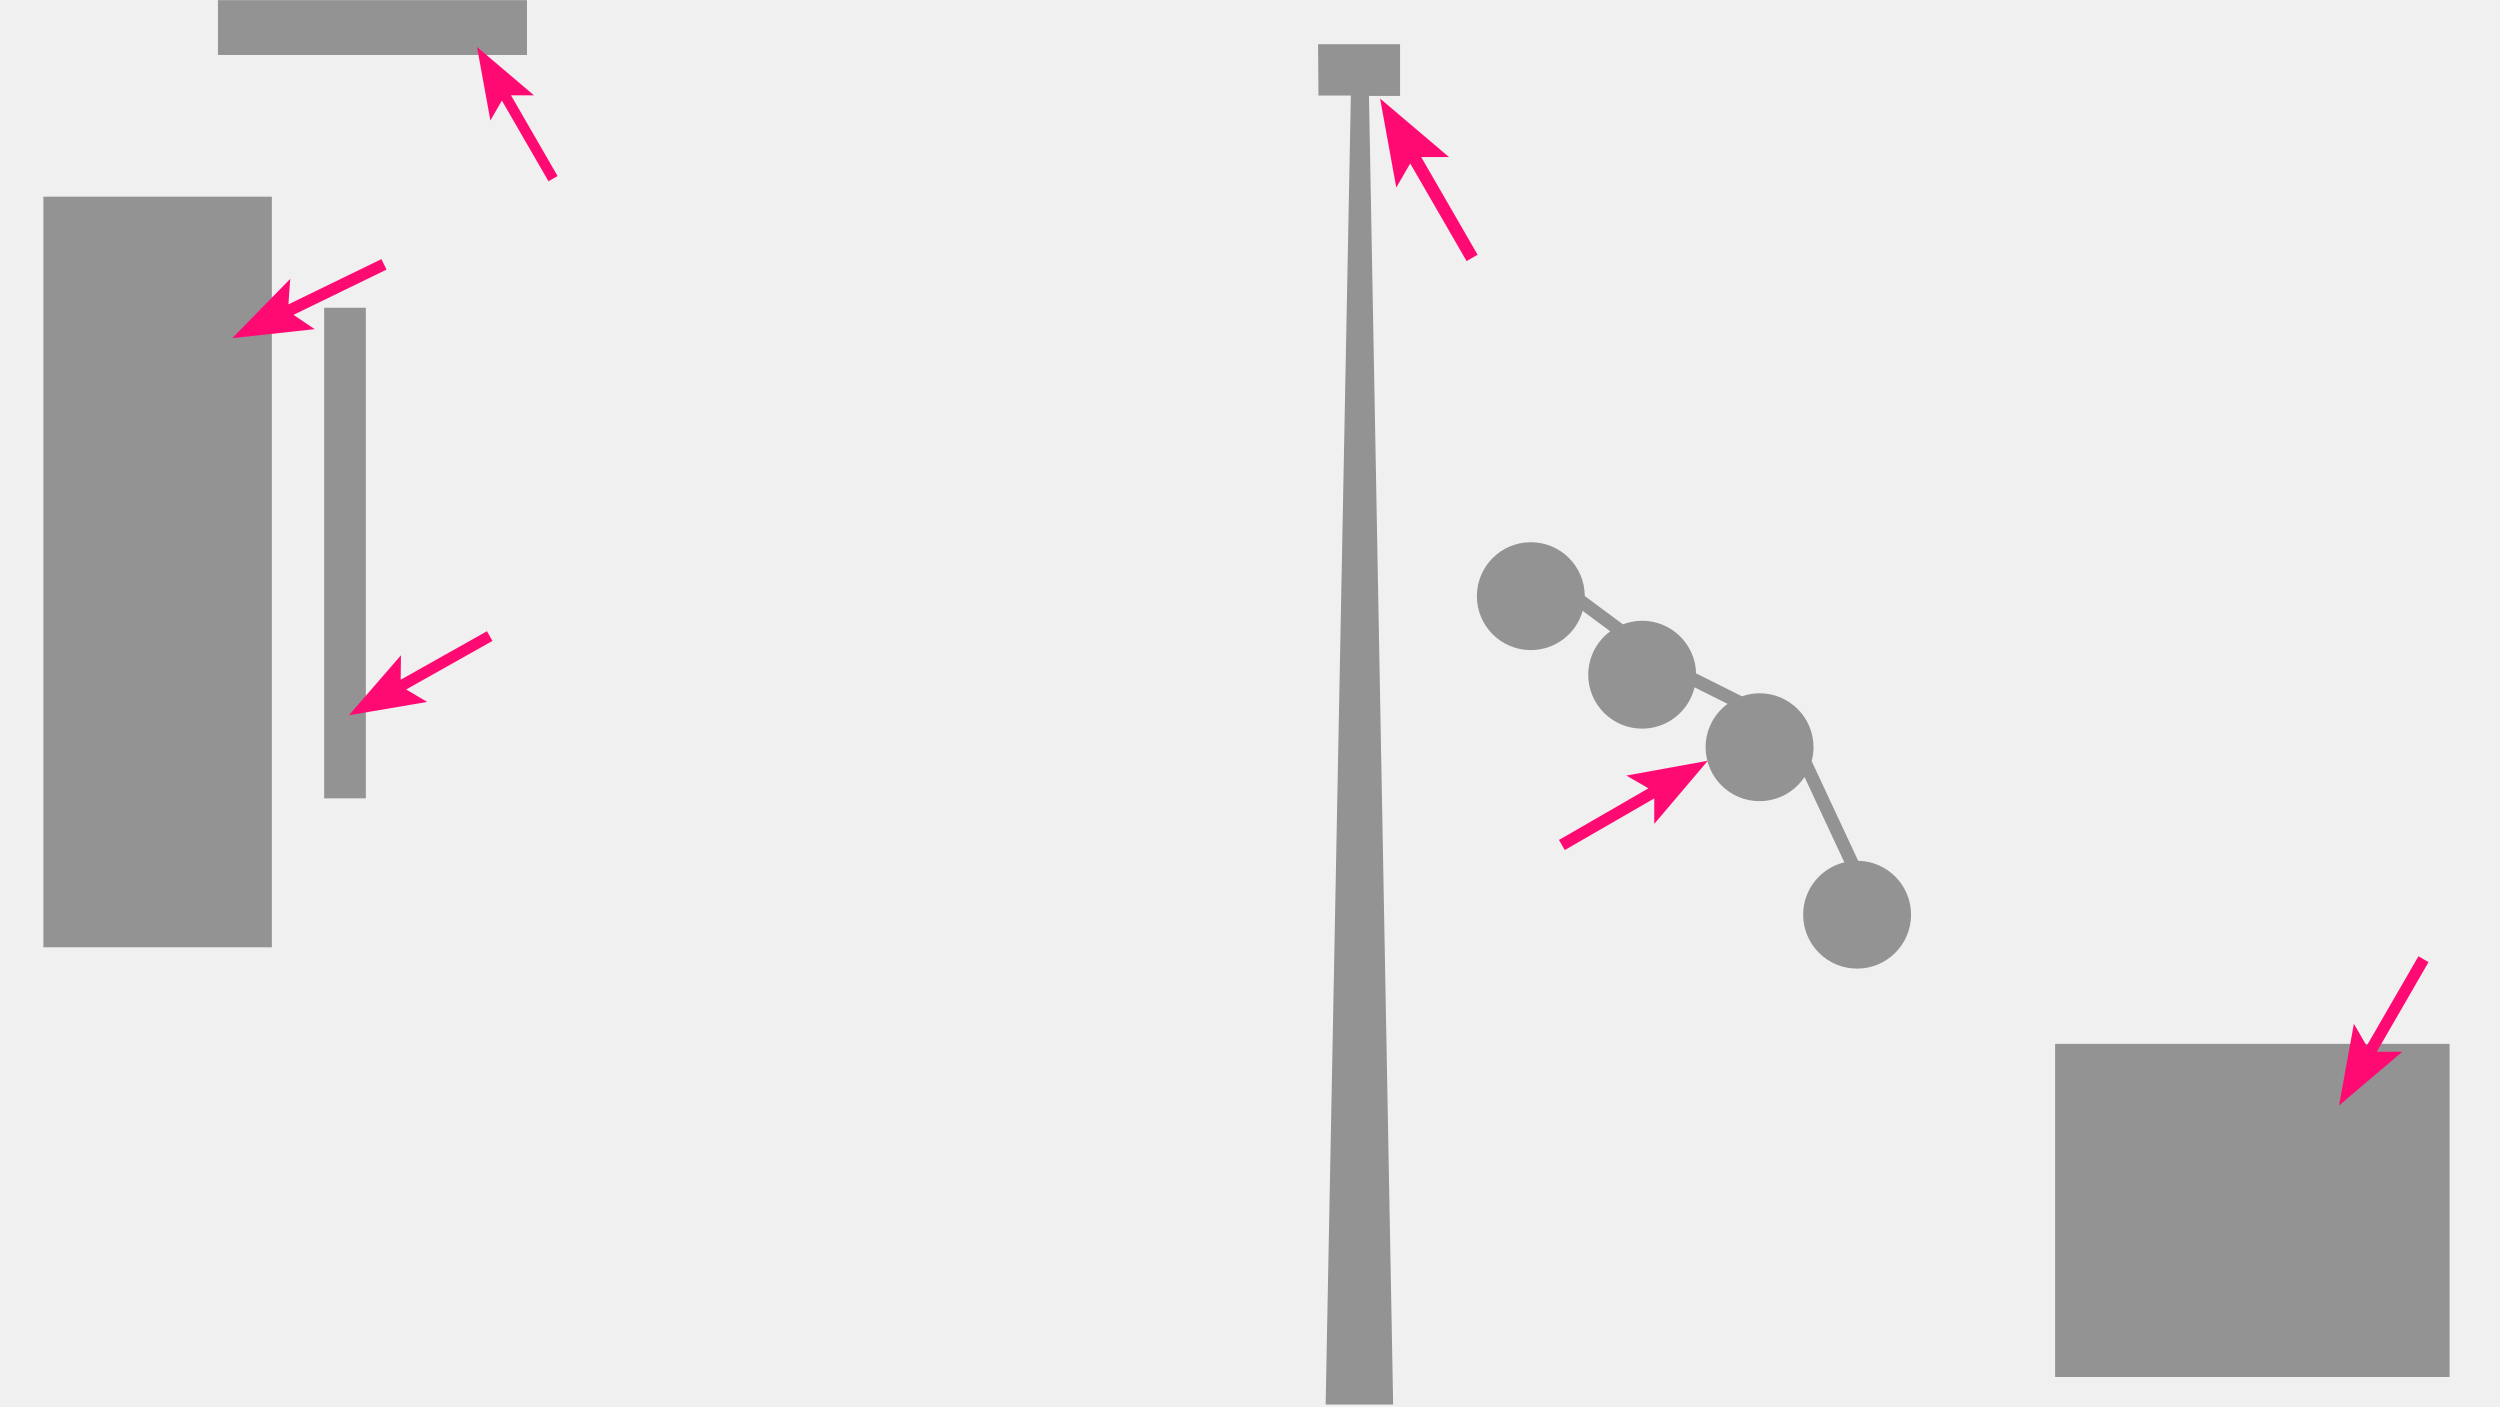
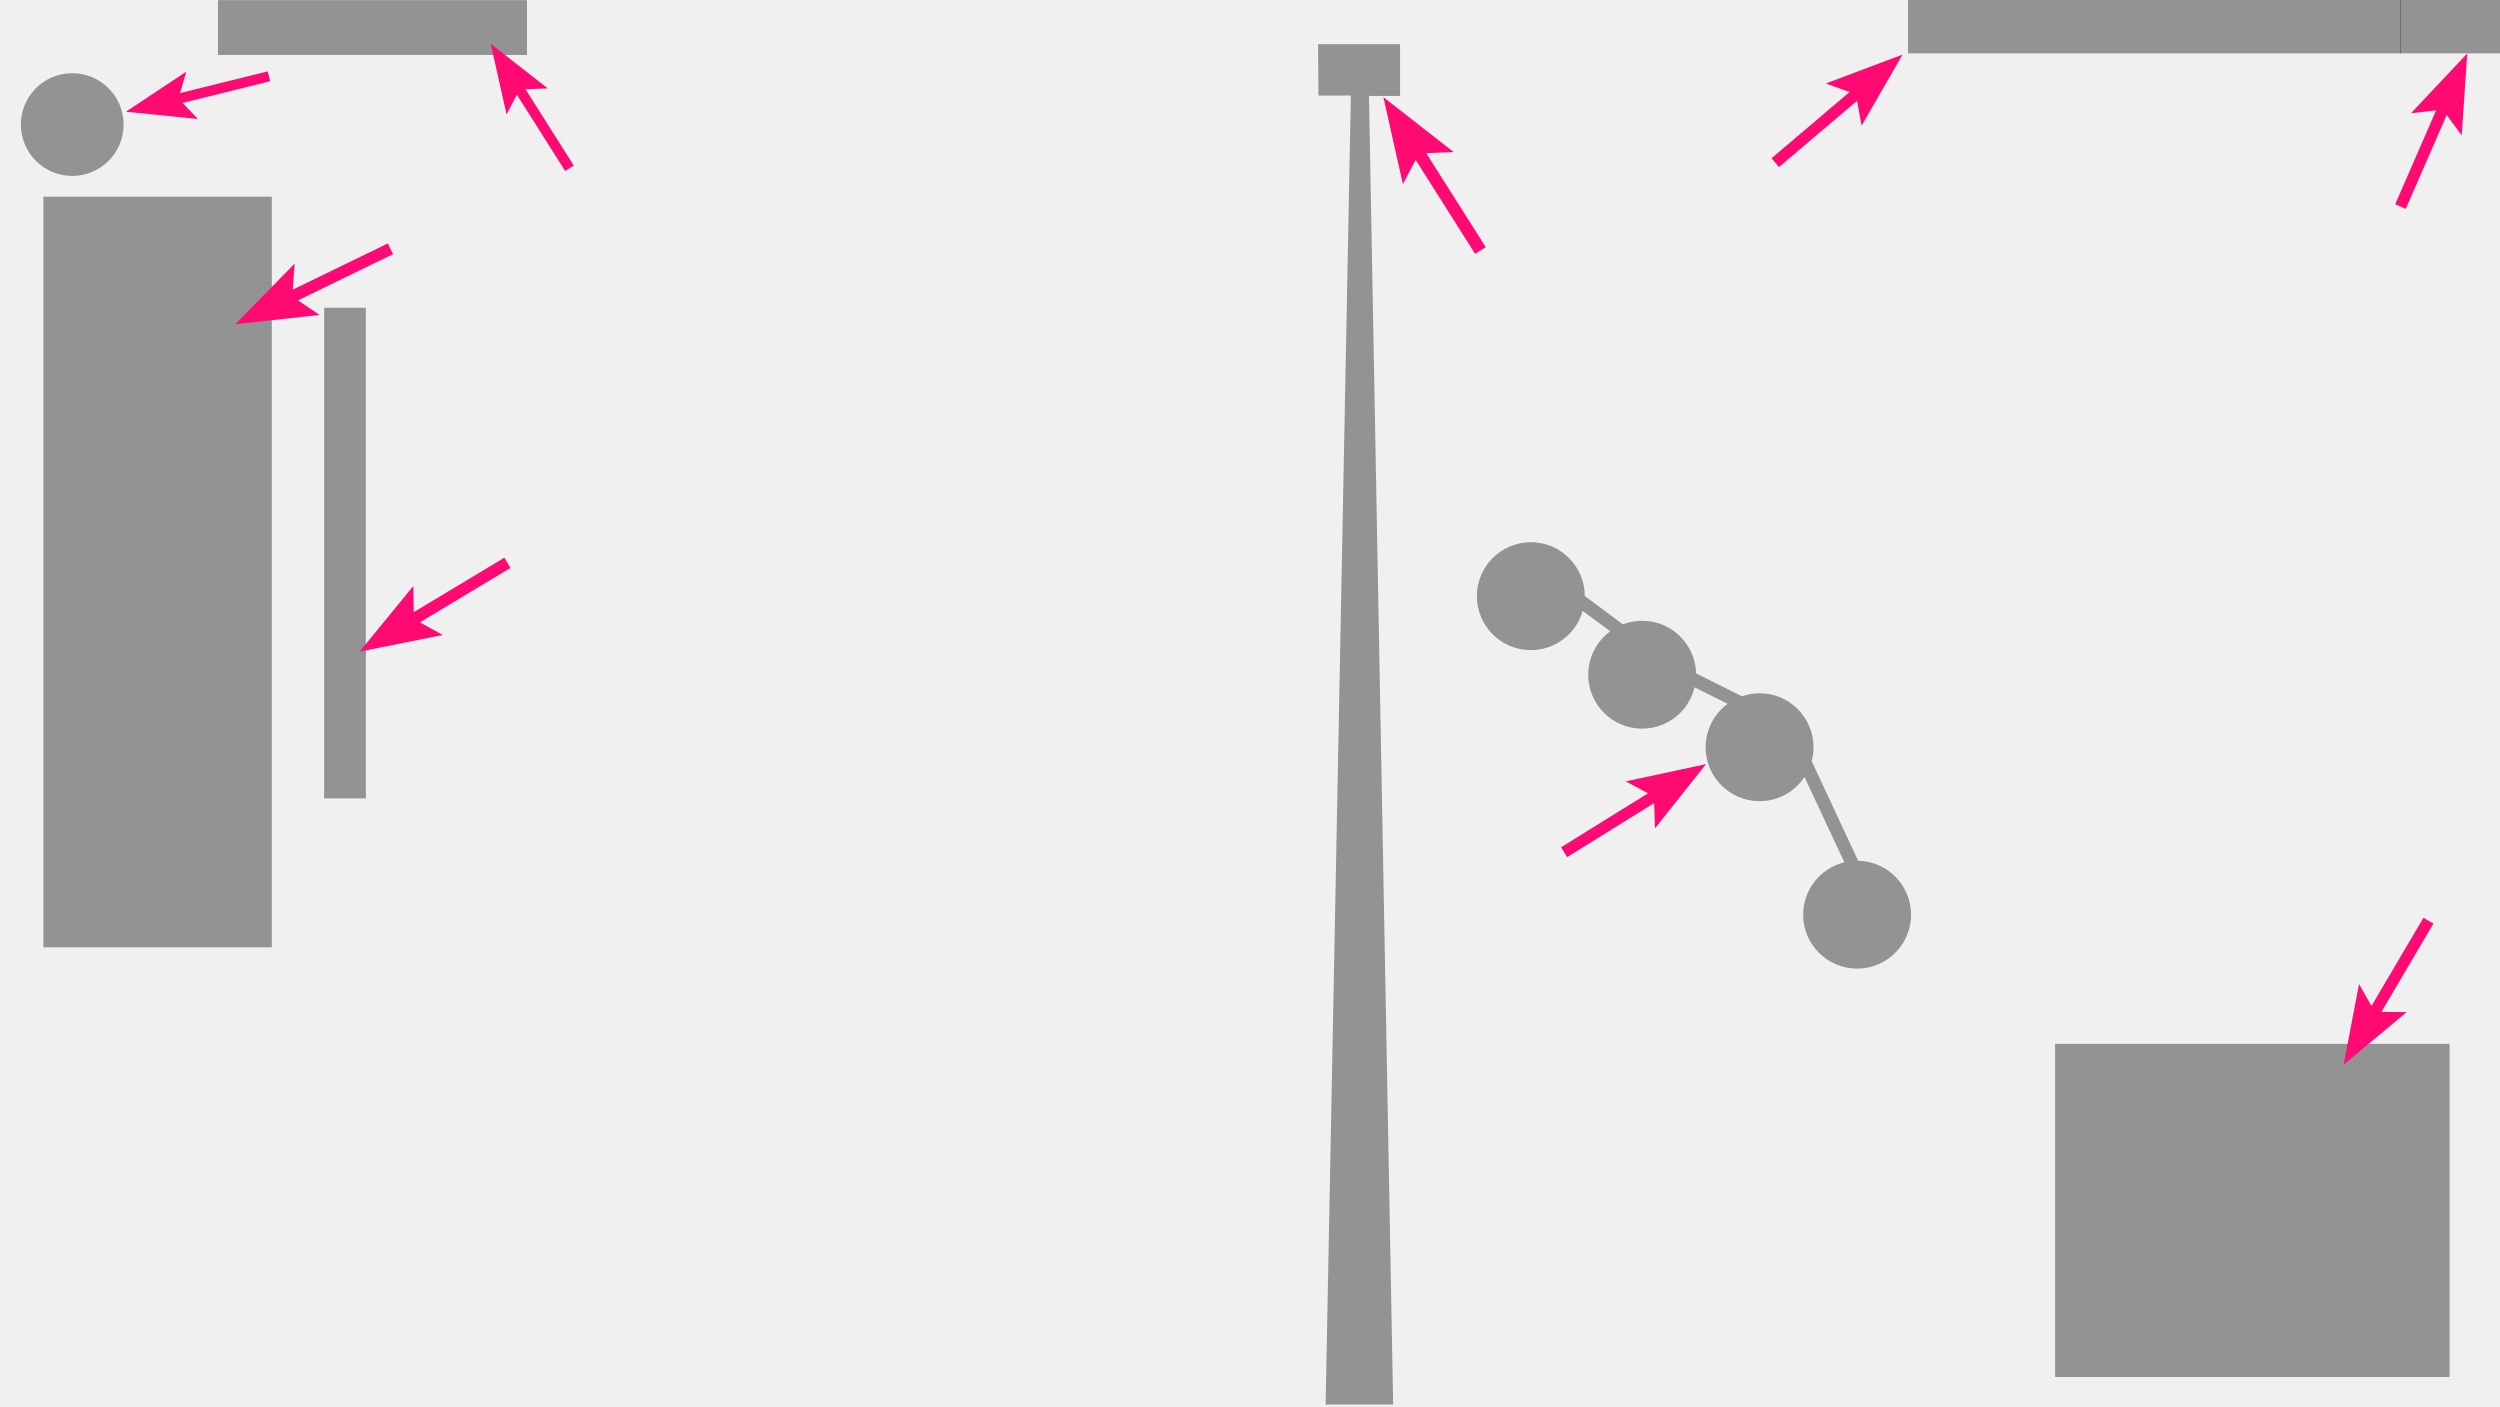
<svg xmlns="http://www.w3.org/2000/svg" xmlns:xlink="http://www.w3.org/1999/xlink" version="1.1" id="svg2" viewBox="0 0 1920 1080" height="1152" width="2048">
  <defs id="defs4">
    <marker style="overflow:visible;" id="marker7088" refX="0.0" refY="0.0" orient="auto">
      <path transform="scale(0.8) rotate(180) translate(12.5,0)" style="fill-rule:evenodd;stroke:#d40075;stroke-width:1pt;stroke-opacity:0.317;fill:#d40075;fill-opacity:0.317" d="M 0.0,0.0 L 5.0,-5.0 L -12.5,0.0 L 5.0,5.0 L 0.0,0.0 z " id="path7086" />
    </marker>
    <linearGradient id="linearGradient5062">
      <stop style="stop-color:#78909c;stop-opacity:1" offset="0" id="stop5064" />
      <stop style="stop-color:#546e7a;stop-opacity:1" offset="1" id="stop5066" />
    </linearGradient>
    <linearGradient id="linearGradient9592">
      <stop style="stop-color:#000000;stop-opacity:0.327" offset="0" id="stop9594" />
      <stop style="stop-color:#000000;stop-opacity:0.579" offset="1" id="stop9596" />
    </linearGradient>
    <clipPath id="clipPath16425" clipPathUnits="userSpaceOnUse">
      <path transform="matrix(0.9350327,0.05674565,-0.05674752,0.9350158,-714.0575,-106.2599)" d="m 223.115,-56.213 14.722,29.149 -23.173,23.009 -29.043,-14.929 5.223,-32.235 z" id="path16427" style="opacity:1;fill:#ffffff;fill-opacity:1;fill-rule:nonzero;stroke:none;stroke-width:1.056;stroke-linecap:round;stroke-miterlimit:4;stroke-dasharray:none;stroke-dashoffset:0;stroke-opacity:1" />
    </clipPath>
    <clipPath id="clipPath5202" clipPathUnits="userSpaceOnUse">
      <path style="opacity:1;fill:#ffffff;fill-opacity:1;fill-rule:nonzero;stroke:none;stroke-width:1.056;stroke-linecap:round;stroke-miterlimit:4;stroke-dasharray:none;stroke-dashoffset:0;stroke-opacity:1" id="path5204" d="m 223.115,-56.213 14.722,29.149 -23.173,23.009 -29.043,-14.929 5.223,-32.235 z" transform="matrix(0.9350327,0.05674565,-0.05674752,0.9350158,-714.0575,-106.2599)" />
    </clipPath>
    <clipPath id="clipPath7943" clipPathUnits="userSpaceOnUse">
      <rect y="82.095" x="367.426" height="82.254" width="82.254" id="rect7945" style="opacity:1;fill:#b4f000;fill-opacity:0.476;fill-rule:nonzero;stroke:none;stroke-width:1;stroke-linecap:round;stroke-miterlimit:4;stroke-dasharray:none;stroke-dashoffset:0;stroke-opacity:1" />
    </clipPath>
    <clipPath clipPathUnits="userSpaceOnUse" id="clipPath4663">
      <rect style="opacity:1;fill:#ffffff;fill-opacity:1;fill-rule:nonzero;stroke:none;stroke-width:1;stroke-linecap:round;stroke-miterlimit:4;stroke-dasharray:none;stroke-dashoffset:0;stroke-opacity:1" id="rect4665" width="1920" height="1152" x="0" y="-99.638" />
    </clipPath>
    <clipPath clipPathUnits="userSpaceOnUse" id="clipPath5118">
      <path id="path5120" d="m 273.592,181.135 v 277.309 h 2.688 V 181.135 Z" style="color:#000000;font-style:normal;font-variant:normal;font-weight:normal;font-stretch:normal;font-size:medium;line-height:normal;font-family:sans-serif;text-indent:0;text-align:start;text-decoration:none;text-decoration-line:none;text-decoration-style:solid;text-decoration-color:#000000;letter-spacing:normal;word-spacing:normal;text-transform:none;writing-mode:lr-tb;direction:ltr;baseline-shift:baseline;text-anchor:start;white-space:normal;clip-rule:nonzero;display:inline;overflow:visible;visibility:visible;opacity:0.464;isolation:auto;mix-blend-mode:normal;color-interpolation:sRGB;color-interpolation-filters:linearRGB;solid-color:#000000;solid-opacity:1;fill:#cfcdcd;fill-opacity:1;fill-rule:evenodd;stroke:none;stroke-width:1px;stroke-linecap:butt;stroke-linejoin:miter;stroke-miterlimit:4;stroke-dasharray:none;stroke-dashoffset:0;stroke-opacity:1;color-rendering:auto;image-rendering:auto;shape-rendering:auto;text-rendering:auto;enable-background:accumulate" />
    </clipPath>
    <clipPath clipPathUnits="userSpaceOnUse" id="clipPath5190">
      <rect ry="0" rx="0" y="72" x="1485.821" height="1080" width="89.518" id="rect5192" style="opacity:0.471;fill:url(#linearGradient5194);fill-opacity:1;fill-rule:nonzero;stroke:none;stroke-width:2;stroke-linecap:round;stroke-miterlimit:4;stroke-dasharray:none;stroke-dashoffset:0;stroke-opacity:1" />
    </clipPath>
    <linearGradient xlink:href="#linearGradient5062" id="linearGradient5194" gradientUnits="userSpaceOnUse" gradientTransform="matrix(0.2167764,0,0,0.9982684,1159.326,0.5830459)" x1="1508.151" y1="429.573" x2="1918.939" y2="429.573" />
    <clipPath clipPathUnits="userSpaceOnUse" id="clipPath8310">
      <circle style="opacity:1;fill:url(#radialGradient8314);fill-opacity:1;fill-rule:nonzero;stroke:none;stroke-width:2;stroke-linecap:round;stroke-miterlimit:4;stroke-dasharray:none;stroke-dashoffset:0;stroke-opacity:1" id="circle8312" cx="55.892" cy="94.875" r="24.728" />
    </clipPath>
    <radialGradient xlink:href="#linearGradient9592" id="radialGradient8314" gradientUnits="userSpaceOnUse" gradientTransform="matrix(1.040994,0,0,1.040994,-2.291229,-3.889339)" cx="55.892" cy="94.875" fx="55.892" fy="94.875" r="27.745" />
    <clipPath clipPathUnits="userSpaceOnUse" id="clipPath8525">
      <path style="color:#000000;font-style:normal;font-variant:normal;font-weight:normal;font-stretch:normal;font-size:medium;line-height:normal;font-family:sans-serif;text-indent:0;text-align:start;text-decoration:none;text-decoration-line:none;text-decoration-style:solid;text-decoration-color:#000000;letter-spacing:normal;word-spacing:normal;text-transform:none;writing-mode:lr-tb;direction:ltr;baseline-shift:baseline;text-anchor:start;white-space:normal;clip-rule:nonzero;display:inline;overflow:visible;visibility:visible;opacity:1;isolation:auto;mix-blend-mode:normal;color-interpolation:sRGB;color-interpolation-filters:linearRGB;solid-color:#000000;solid-opacity:1;fill:#000000;fill-opacity:0.386;fill-rule:evenodd;stroke:none;stroke-width:2;stroke-linecap:butt;stroke-linejoin:miter;stroke-miterlimit:4;stroke-dasharray:none;stroke-dashoffset:0;stroke-opacity:1;color-rendering:auto;image-rendering:auto;shape-rendering:auto;text-rendering:auto;enable-background:accumulate" d="m 1919.982,151.23 v 5 h -413 v -5 z" id="path8527" />
    </clipPath>
    <clipPath clipPathUnits="userSpaceOnUse" id="clipPath8525-7">
      <path style="color:#000000;font-style:normal;font-variant:normal;font-weight:normal;font-stretch:normal;font-size:medium;line-height:normal;font-family:sans-serif;text-indent:0;text-align:start;text-decoration:none;text-decoration-line:none;text-decoration-style:solid;text-decoration-color:#000000;letter-spacing:normal;word-spacing:normal;text-transform:none;writing-mode:lr-tb;direction:ltr;baseline-shift:baseline;text-anchor:start;white-space:normal;clip-rule:nonzero;display:inline;overflow:visible;visibility:visible;opacity:1;isolation:auto;mix-blend-mode:normal;color-interpolation:sRGB;color-interpolation-filters:linearRGB;solid-color:#000000;solid-opacity:1;fill:#000000;fill-opacity:0.386;fill-rule:evenodd;stroke:none;stroke-width:2;stroke-linecap:butt;stroke-linejoin:miter;stroke-miterlimit:4;stroke-dasharray:none;stroke-dashoffset:0;stroke-opacity:1;color-rendering:auto;image-rendering:auto;shape-rendering:auto;text-rendering:auto;enable-background:accumulate" d="m 1919.982,151.23 v 5 h -413 v -5 z" id="path8527-3" />
    </clipPath>
    <clipPath clipPathUnits="userSpaceOnUse" id="clipPath5857">
      <path style="color:#000000;font-style:normal;font-variant:normal;font-weight:normal;font-stretch:normal;font-size:medium;line-height:normal;font-family:sans-serif;text-indent:0;text-align:start;text-decoration:none;text-decoration-line:none;text-decoration-style:solid;text-decoration-color:#000000;letter-spacing:normal;word-spacing:normal;text-transform:none;writing-mode:lr-tb;direction:ltr;baseline-shift:baseline;text-anchor:start;white-space:normal;clip-rule:nonzero;display:inline;overflow:visible;visibility:visible;opacity:1;isolation:auto;mix-blend-mode:normal;color-interpolation:sRGB;color-interpolation-filters:linearRGB;solid-color:#000000;solid-opacity:1;fill:#000000;fill-opacity:0.386;fill-rule:evenodd;stroke:none;stroke-width:2;stroke-linecap:butt;stroke-linejoin:miter;stroke-miterlimit:4;stroke-dasharray:none;stroke-dashoffset:0;stroke-opacity:1;color-rendering:auto;image-rendering:auto;shape-rendering:auto;text-rendering:auto;enable-background:accumulate" d="m 1919.982,151.23 v 5 h -413 v -5 z" id="path5859" />
    </clipPath>
    <clipPath clipPathUnits="userSpaceOnUse" id="clipPath5865">
      <path style="color:#000000;font-style:normal;font-variant:normal;font-weight:normal;font-stretch:normal;font-size:medium;line-height:normal;font-family:sans-serif;text-indent:0;text-align:start;text-decoration:none;text-decoration-line:none;text-decoration-style:solid;text-decoration-color:#000000;letter-spacing:normal;word-spacing:normal;text-transform:none;writing-mode:lr-tb;direction:ltr;baseline-shift:baseline;text-anchor:start;white-space:normal;clip-rule:nonzero;display:inline;overflow:visible;visibility:visible;opacity:1;isolation:auto;mix-blend-mode:normal;color-interpolation:sRGB;color-interpolation-filters:linearRGB;solid-color:#000000;solid-opacity:1;fill:#000000;fill-opacity:0.386;fill-rule:evenodd;stroke:none;stroke-width:2;stroke-linecap:butt;stroke-linejoin:miter;stroke-miterlimit:4;stroke-dasharray:none;stroke-dashoffset:0;stroke-opacity:1;color-rendering:auto;image-rendering:auto;shape-rendering:auto;text-rendering:auto;enable-background:accumulate" d="m 1919.982,151.23 v 5 h -413 v -5 z" id="path5867" />
    </clipPath>
    <clipPath clipPathUnits="userSpaceOnUse" id="clipPath6404">
      <circle style="opacity:1;fill:#ffffff;fill-opacity:1;fill-rule:nonzero;stroke:none;stroke-width:2;stroke-linecap:butt;stroke-linejoin:miter;stroke-miterlimit:4;stroke-dasharray:none;stroke-dashoffset:0;stroke-opacity:0.557" id="circle6406" cx="408.553" cy="123.222" r="40.897" />
    </clipPath>
    <clipPath clipPathUnits="userSpaceOnUse" id="clipPath8525-4">
      <path style="color:#000000;font-style:normal;font-variant:normal;font-weight:normal;font-stretch:normal;font-size:medium;line-height:normal;font-family:sans-serif;text-indent:0;text-align:start;text-decoration:none;text-decoration-line:none;text-decoration-style:solid;text-decoration-color:#000000;letter-spacing:normal;word-spacing:normal;text-transform:none;writing-mode:lr-tb;direction:ltr;baseline-shift:baseline;text-anchor:start;white-space:normal;clip-rule:nonzero;display:inline;overflow:visible;visibility:visible;opacity:1;isolation:auto;mix-blend-mode:normal;color-interpolation:sRGB;color-interpolation-filters:linearRGB;solid-color:#000000;solid-opacity:1;fill:#000000;fill-opacity:0.386;fill-rule:evenodd;stroke:none;stroke-width:2;stroke-linecap:butt;stroke-linejoin:miter;stroke-miterlimit:4;stroke-dasharray:none;stroke-dashoffset:0;stroke-opacity:1;color-rendering:auto;image-rendering:auto;shape-rendering:auto;text-rendering:auto;enable-background:accumulate" d="m 1919.982,151.23 v 5 h -413 v -5 z" id="path8527-5" />
    </clipPath>
    <clipPath clipPathUnits="userSpaceOnUse" id="clipPath8525-8">
      <path style="color:#000000;font-style:normal;font-variant:normal;font-weight:normal;font-stretch:normal;font-size:medium;line-height:normal;font-family:sans-serif;text-indent:0;text-align:start;text-decoration:none;text-decoration-line:none;text-decoration-style:solid;text-decoration-color:#000000;letter-spacing:normal;word-spacing:normal;text-transform:none;writing-mode:lr-tb;direction:ltr;baseline-shift:baseline;text-anchor:start;white-space:normal;clip-rule:nonzero;display:inline;overflow:visible;visibility:visible;opacity:1;isolation:auto;mix-blend-mode:normal;color-interpolation:sRGB;color-interpolation-filters:linearRGB;solid-color:#000000;solid-opacity:1;fill:#000000;fill-opacity:0.386;fill-rule:evenodd;stroke:none;stroke-width:2;stroke-linecap:butt;stroke-linejoin:miter;stroke-miterlimit:4;stroke-dasharray:none;stroke-dashoffset:0;stroke-opacity:1;color-rendering:auto;image-rendering:auto;shape-rendering:auto;text-rendering:auto;enable-background:accumulate" d="m 1919.982,151.23 v 5 h -413 v -5 z" id="path8527-2" />
    </clipPath>
    <clipPath clipPathUnits="userSpaceOnUse" id="clipPath6404-4">
      <circle style="opacity:1;fill:#ffffff;fill-opacity:1;fill-rule:nonzero;stroke:none;stroke-width:2;stroke-linecap:butt;stroke-linejoin:miter;stroke-miterlimit:4;stroke-dasharray:none;stroke-dashoffset:0;stroke-opacity:0.557" id="circle6406-0" cx="408.553" cy="123.222" r="40.897" />
    </clipPath>
    <clipPath clipPathUnits="userSpaceOnUse" id="clipPath2476">
      <circle style="opacity:0.46;fill:#f3f6dc;fill-opacity:1;fill-rule:nonzero;stroke:none;stroke-width:2.812;stroke-linecap:butt;stroke-linejoin:round;stroke-miterlimit:4;stroke-dasharray:none;stroke-dashoffset:0;stroke-opacity:1" id="circle2478" cx="-1721.389" cy="883.512" r="86.271" />
    </clipPath>
    <clipPath clipPathUnits="userSpaceOnUse" id="clipPath2493">
      <circle style="opacity:0.46;fill:#f3f6dc;fill-opacity:1;fill-rule:nonzero;stroke:none;stroke-width:2.812;stroke-linecap:butt;stroke-linejoin:round;stroke-miterlimit:4;stroke-dasharray:none;stroke-dashoffset:0;stroke-opacity:1" id="circle2495" cx="-1764.121" cy="1049.872" r="265.532" />
    </clipPath>
    <clipPath clipPathUnits="userSpaceOnUse" id="clipPath2510">
      <circle style="opacity:0.46;fill:#f3f6dc;fill-opacity:1;fill-rule:nonzero;stroke:none;stroke-width:2.812;stroke-linecap:butt;stroke-linejoin:round;stroke-miterlimit:4;stroke-dasharray:none;stroke-dashoffset:0;stroke-opacity:1" id="circle2512" cx="-1731.644" cy="711.182" r="144.43" />
    </clipPath>
    <symbol id="symbol8784">
      <path style="fill:#ff0a73;fill-opacity:1;fill-rule:evenodd;stroke:#ff0a73;stroke-width:20.344;stroke-linecap:butt;stroke-linejoin:miter;stroke-miterlimit:4;stroke-dasharray:none;stroke-opacity:1" d="m 559.03,658.837 -29.792,17.2 29.792,-83.235 29.792,83.235 -29.792,-17.2 v 197.805" id="path926" />
    </symbol>
  </defs>
  <g id="layer26" style="display:inline" transform="translate(0,-72)">
    <g id="layer33" transform="translate(0,72)" style="display:inline">
      <rect style="display:inline;opacity:1;fill:#000000;fill-opacity:0.389;fill-rule:nonzero;stroke:none;stroke-width:4.031;stroke-linecap:butt;stroke-linejoin:miter;stroke-miterlimit:4;stroke-dasharray:none;stroke-dashoffset:0;stroke-opacity:0.317;image-rendering:auto" id="dashboard-roadmap-selector" width="237.323" height="42.095" x="167.385" y="0.115">
        </rect>
      <rect y="151.053" x="33.323" height="576.47" width="175.448" id="project-header" style="display:inline;opacity:1;fill:#000000;fill-opacity:0.389;fill-rule:nonzero;stroke:none;stroke-width:4.031;stroke-linecap:butt;stroke-linejoin:miter;stroke-miterlimit:4;stroke-dasharray:none;stroke-dashoffset:0;stroke-opacity:0.317;image-rendering:auto">
        </rect>
      <rect style="display:inline;opacity:1;fill:#000000;fill-opacity:0.389;fill-rule:nonzero;stroke:none;stroke-width:4.031;stroke-linecap:butt;stroke-linejoin:miter;stroke-miterlimit:4;stroke-dasharray:none;stroke-dashoffset:0;stroke-opacity:0.317;image-rendering:auto" id="continuance-terminator" width="32.01" height="376.782" x="248.948" y="236.365">
        </rect>
      <path style="display:inline;fill:#000000;fill-opacity:0.389;fill-rule:evenodd;stroke:none;stroke-width:0.938px;stroke-linecap:butt;stroke-linejoin:miter;stroke-opacity:1" d="m 1012.268,33.924 h 62.977 v 39.775 h -23.865 l 18.561,1004.976 h -51.854 L 1037.458,73.367 h -24.859 z" id="today-line">
        </path>
      <path style="display:inline;opacity:1;fill:#000000;fill-opacity:0.389;fill-rule:nonzero;stroke:none;stroke-width:4.3;stroke-linecap:butt;stroke-linejoin:miter;stroke-miterlimit:4;stroke-dasharray:none;stroke-dashoffset:0;stroke-opacity:0.317" d="m 1254.055,444.186 a 44.194,44.194 0 0 0 -44.195,44.195 44.194,44.194 0 0 0 44.195,44.193 44.194,44.194 0 0 0 42.477,-32.141 l 22.568,16.746 a 44.194,44.194 0 0 0 -18.023,35.547 44.194,44.194 0 0 0 44.195,44.195 44.194,44.194 0 0 0 42.912,-33.848 l 27.049,13.525 a 44.194,44.194 0 0 0 -17.99,35.523 44.194,44.194 0 0 0 44.195,44.195 44.194,44.194 0 0 0 36.818,-19.801 l 32.621,69.896 a 44.194,44.194 0 0 0 -33.73,42.889 44.194,44.194 0 0 0 44.193,44.193 44.194,44.194 0 0 0 44.195,-44.193 44.194,44.194 0 0 0 -43.33,-44.15 l -38.113,-81.672 a 44.194,44.194 0 0 0 1.539,-11.357 44.194,44.194 0 0 0 -44.193,-44.193 44.194,44.194 0 0 0 -14.434,2.479 l -37.578,-18.789 a 44.194,44.194 0 0 0 -44.154,-43.086 44.194,44.194 0 0 0 -15.766,2.92 l -31.262,-23.195 a 44.194,44.194 0 0 0 -44.189,-44.072 z" id="status-indicators" transform="scale(0.9375)">
        </path>
      <rect style="display:inline;opacity:1;fill:#000000;fill-opacity:0.389;fill-rule:nonzero;stroke:none;stroke-width:4.031;stroke-linecap:butt;stroke-linejoin:miter;stroke-miterlimit:4;stroke-dasharray:none;stroke-dashoffset:0;stroke-opacity:0.317;image-rendering:auto" id="flavours" width="302.948" height="255.845" x="1578.323" y="801.678">
        </rect>
+       <rect y="0" x="1843.251" height="40.978" width="76.749" id="stats-and-filters" style="display:inline;opacity:1;fill:#000000;fill-opacity:0.389;fill-rule:nonzero;stroke:none;stroke-width:0.812;stroke-linecap:butt;stroke-linejoin:miter;stroke-miterlimit:4;stroke-dasharray:none;stroke-dashoffset:0;stroke-opacity:0.317;image-rendering:auto">
+         </rect>
+       <rect style="display:inline;opacity:1;fill:#000000;fill-opacity:0.389;fill-rule:nonzero;stroke:none;stroke-width:1.803;stroke-linecap:butt;stroke-linejoin:miter;stroke-miterlimit:4;stroke-dasharray:none;stroke-dashoffset:0;stroke-opacity:0.317;image-rendering:auto" id="fuzzy-search" width="378.347" height="40.978" x="1465.381" y="0">
+         </rect>
+       <circle style="opacity:1;fill:#000000;fill-opacity:0.388;fill-rule:nonzero;stroke:none;stroke-width:20.344;stroke-linecap:butt;stroke-linejoin:miter;stroke-miterlimit:4;stroke-dasharray:none;stroke-dashoffset:0;stroke-opacity:1" id="new-roadmap-trigger" cx="55.473" cy="95.664" r="39.447">
+         </circle>
    </g>
    <g id="layer31" transform="translate(0,72)" style="display:inline">
-       <use style="display:inline" id="arrow-continuance-terminator" xlink:href="#symbol8784" transform="matrix(-0.2068655,-0.3677808,0.3677808,-0.2068655,176.6826,871.3049)" x="0" y="0" width="100%" height="100%">
-         </use>
-       <use style="display:inline" id="arrow-project-header" xlink:href="#symbol8784" transform="matrix(-0.1927674,-0.3963962,0.3963962,-0.1927674,63.08353,589.7647)" x="0" y="0" width="100%" height="100%">
-         </use>
-       <use style="display:inline" id="arrow-dashboard-roadmap-selector" xlink:href="#symbol8784" transform="matrix(0.3439489,-0.198579,0.198579,0.3439489,62.34519,-46.42074)" x="0" y="0" width="100%" height="100%">
-         </use>
-       <use style="display:inline" id="arrow-today-line" xlink:href="#symbol8784" transform="matrix(0.4160967,-0.2402335,0.2402335,0.4160967,692.1508,-24.08679)" x="0" y="0" width="100%" height="100%">
-         </use>
-       <use style="display:inline" id="arrow-status-indicators" xlink:href="#symbol8784" transform="matrix(0.2201241,0.3812661,-0.3812661,0.2201241,1403.075,247.2586)" x="0" y="0" width="100%" height="100%">
-         </use>
-       <use style="display:inline" id="arrow-flavours" xlink:href="#symbol8784" transform="matrix(-0.3820118,-0.2205546,0.2205546,-0.3820118,1885.851,1187.212)" x="0" y="0" width="100%" height="100%">
-         </use>
+       <g id="arrow-continuance-terminator" transform="matrix(-0.2320526,-0.3860646,0.3860646,-0.2320526,-123.5103,1335.312)">
+         <path id="path11465" d="m 1131.41,1811.61 -29.792,17.2 29.792,-83.235 29.792,83.235 -29.792,-17.2 v 197.805" style="fill:#ff0a73;fill-opacity:1;fill-rule:evenodd;stroke:#ff0a73;stroke-width:20.344;stroke-linecap:butt;stroke-linejoin:miter;stroke-miterlimit:4;stroke-dasharray:none;stroke-opacity:1" />
+       </g>
+       <g transform="matrix(-0.1969246,-0.4051111,0.4051111,-0.1969246,-291.3752,1045.124)" id="arrow-project-header">
+         <path style="fill:#ff0a73;fill-opacity:1;fill-rule:evenodd;stroke:#ff0a73;stroke-width:20.344;stroke-linecap:butt;stroke-linejoin:miter;stroke-miterlimit:4;stroke-dasharray:none;stroke-opacity:1" d="m 1131.41,1811.61 -29.792,17.2 29.792,-83.235 29.792,83.235 -29.792,-17.2 v 197.805" id="path5062" />
+       </g>
+       <g id="arrow-dashboard-roadmap-selector" transform="matrix(0.3251021,-0.2057317,0.2057317,0.3251021,-343.8598,-291.2487)">
+         <path id="path5068" d="m 1131.41,1811.61 -29.792,17.2 29.792,-83.235 29.792,83.235 -29.792,-17.2 v 197.805" style="fill:#ff0a73;fill-opacity:1;fill-rule:evenodd;stroke:#ff0a73;stroke-width:20.344;stroke-linecap:butt;stroke-linejoin:miter;stroke-miterlimit:4;stroke-dasharray:none;stroke-opacity:1" />
+       </g>
+       <g transform="matrix(0.4005313,-0.2534649,0.2534649,0.4005313,174.4881,-325.6648)" id="arrow-today-line">
+         <path style="fill:#ff0a73;fill-opacity:1;fill-rule:evenodd;stroke:#ff0a73;stroke-width:20.344;stroke-linecap:butt;stroke-linejoin:miter;stroke-miterlimit:4;stroke-dasharray:none;stroke-opacity:1" d="m 1131.41,1811.61 -29.792,17.2 29.792,-83.235 29.792,83.235 -29.792,-17.2 v 197.805" id="path5074" />
+       </g>
+       <g id="arrow-status-indicators" transform="matrix(0.2301324,0.3707228,-0.3707228,0.2301324,1685.796,-227.3752)">
+         <path id="path5080" d="m 1131.41,1811.61 -29.792,17.2 29.792,-83.235 29.792,83.235 -29.792,-17.2 v 197.805" style="fill:#ff0a73;fill-opacity:1;fill-rule:evenodd;stroke:#ff0a73;stroke-width:20.344;stroke-linecap:butt;stroke-linejoin:miter;stroke-miterlimit:4;stroke-dasharray:none;stroke-opacity:1" />
+       </g>
+       <g transform="matrix(-0.3760178,-0.2213751,0.2213751,-0.3760178,1845.614,1713.155)" id="arrow-flavours">
+         <path style="fill:#ff0a73;fill-opacity:1;fill-rule:evenodd;stroke:#ff0a73;stroke-width:20.344;stroke-linecap:butt;stroke-linejoin:miter;stroke-miterlimit:4;stroke-dasharray:none;stroke-opacity:1" d="m 1131.41,1811.61 -29.792,17.2 29.792,-83.235 29.792,83.235 -29.792,-17.2 v 197.805" id="path5086" />
+       </g>
+       <g id="arrow-stats-and-filters" transform="matrix(0.399959,0.1744394,-0.1744394,0.399959,1741.568,-842.4113)">
+         <path id="path5092" d="m 1131.41,1811.61 -29.792,17.2 29.792,-83.235 29.792,83.235 -29.792,-17.2 v 197.805" style="fill:#ff0a73;fill-opacity:1;fill-rule:evenodd;stroke:#ff0a73;stroke-width:20.344;stroke-linecap:butt;stroke-linejoin:miter;stroke-miterlimit:4;stroke-dasharray:none;stroke-opacity:1" />
+       </g>
+       <g transform="matrix(0.282387,0.3326468,-0.3326468,0.282387,1712.324,-818.8534)" id="arrow-fuzzy-search">
+         <path style="fill:#ff0a73;fill-opacity:1;fill-rule:evenodd;stroke:#ff0a73;stroke-width:20.344;stroke-linecap:butt;stroke-linejoin:miter;stroke-miterlimit:4;stroke-dasharray:none;stroke-opacity:1" d="m 1131.41,1811.61 -29.792,17.2 29.792,-83.235 29.792,83.235 -29.792,-17.2 v 197.805" id="path5177" />
+       </g>
+       <g transform="matrix(-0.09251815,-0.3734398,0.3734398,-0.09251815,-439.1788,667.0278)" id="arrow-new-roadmap-trigger">
+         <path style="fill:#ff0a73;fill-opacity:1;fill-rule:evenodd;stroke:#ff0a73;stroke-width:20.344;stroke-linecap:butt;stroke-linejoin:miter;stroke-miterlimit:4;stroke-dasharray:none;stroke-opacity:1" d="m 1131.41,1811.61 -29.792,17.2 29.792,-83.235 29.792,83.235 -29.792,-17.2 v 197.805" id="path5195" />
+       </g>
    </g>
  </g>
</svg>
